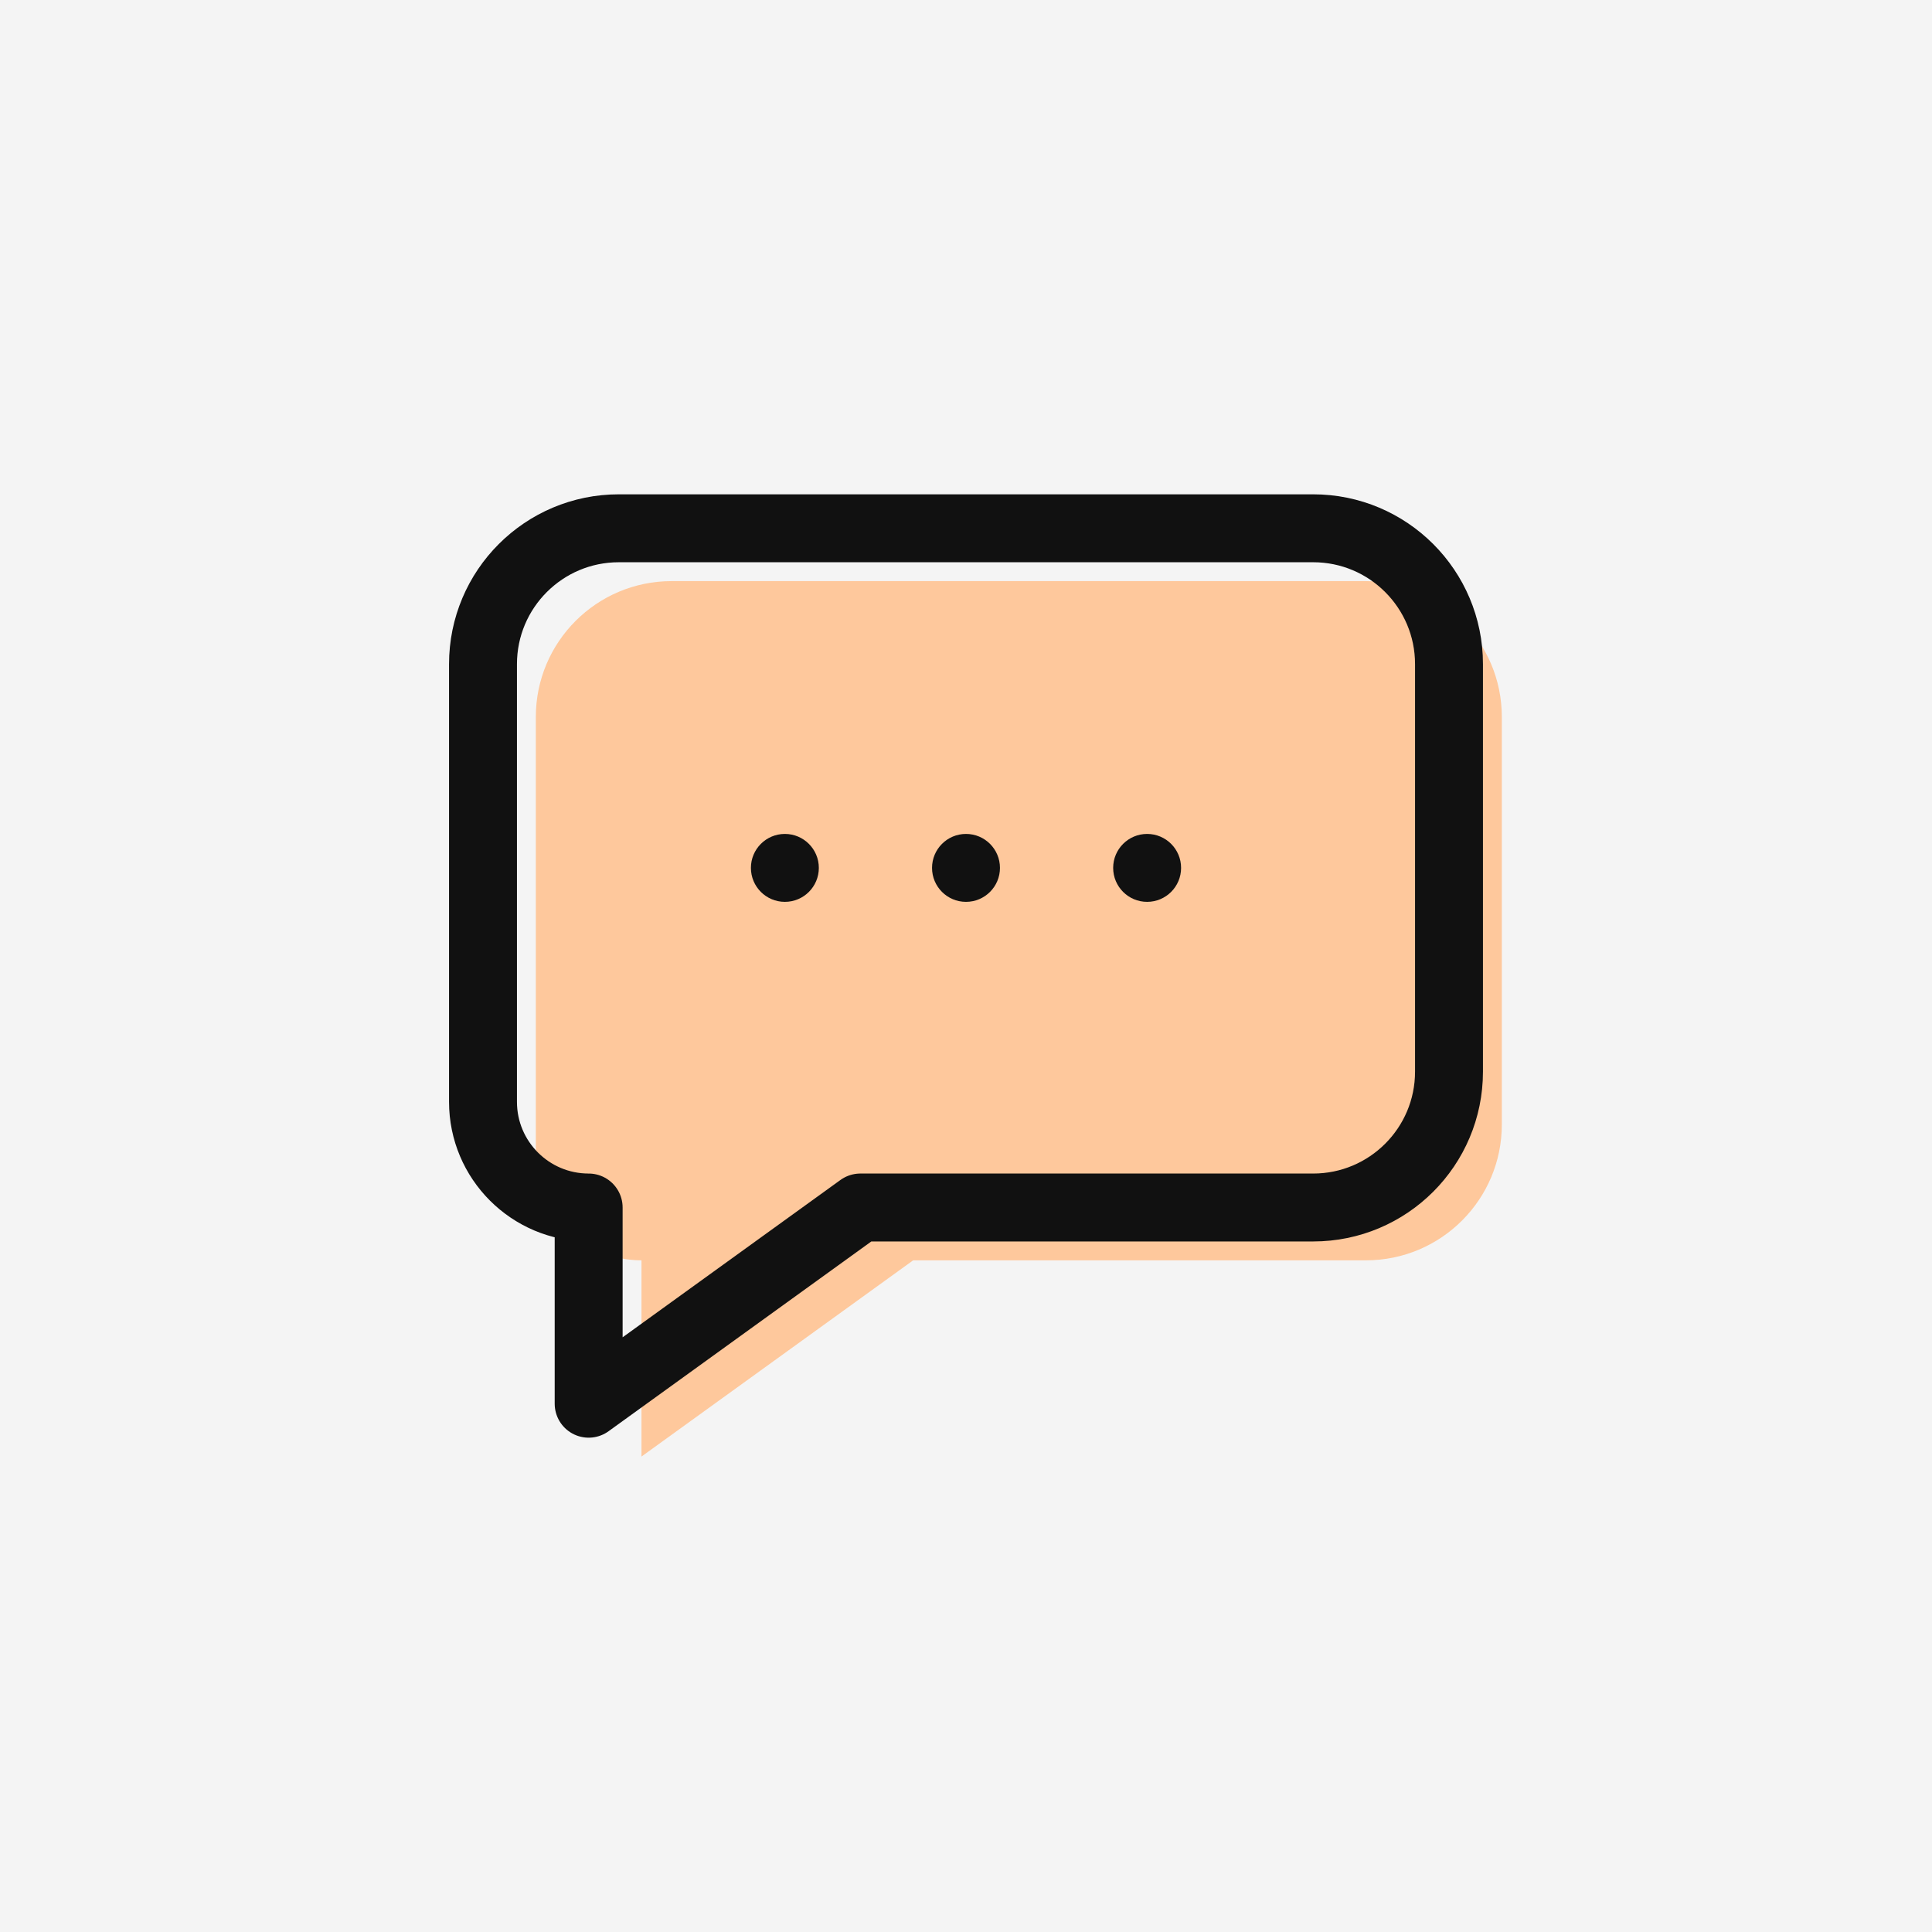
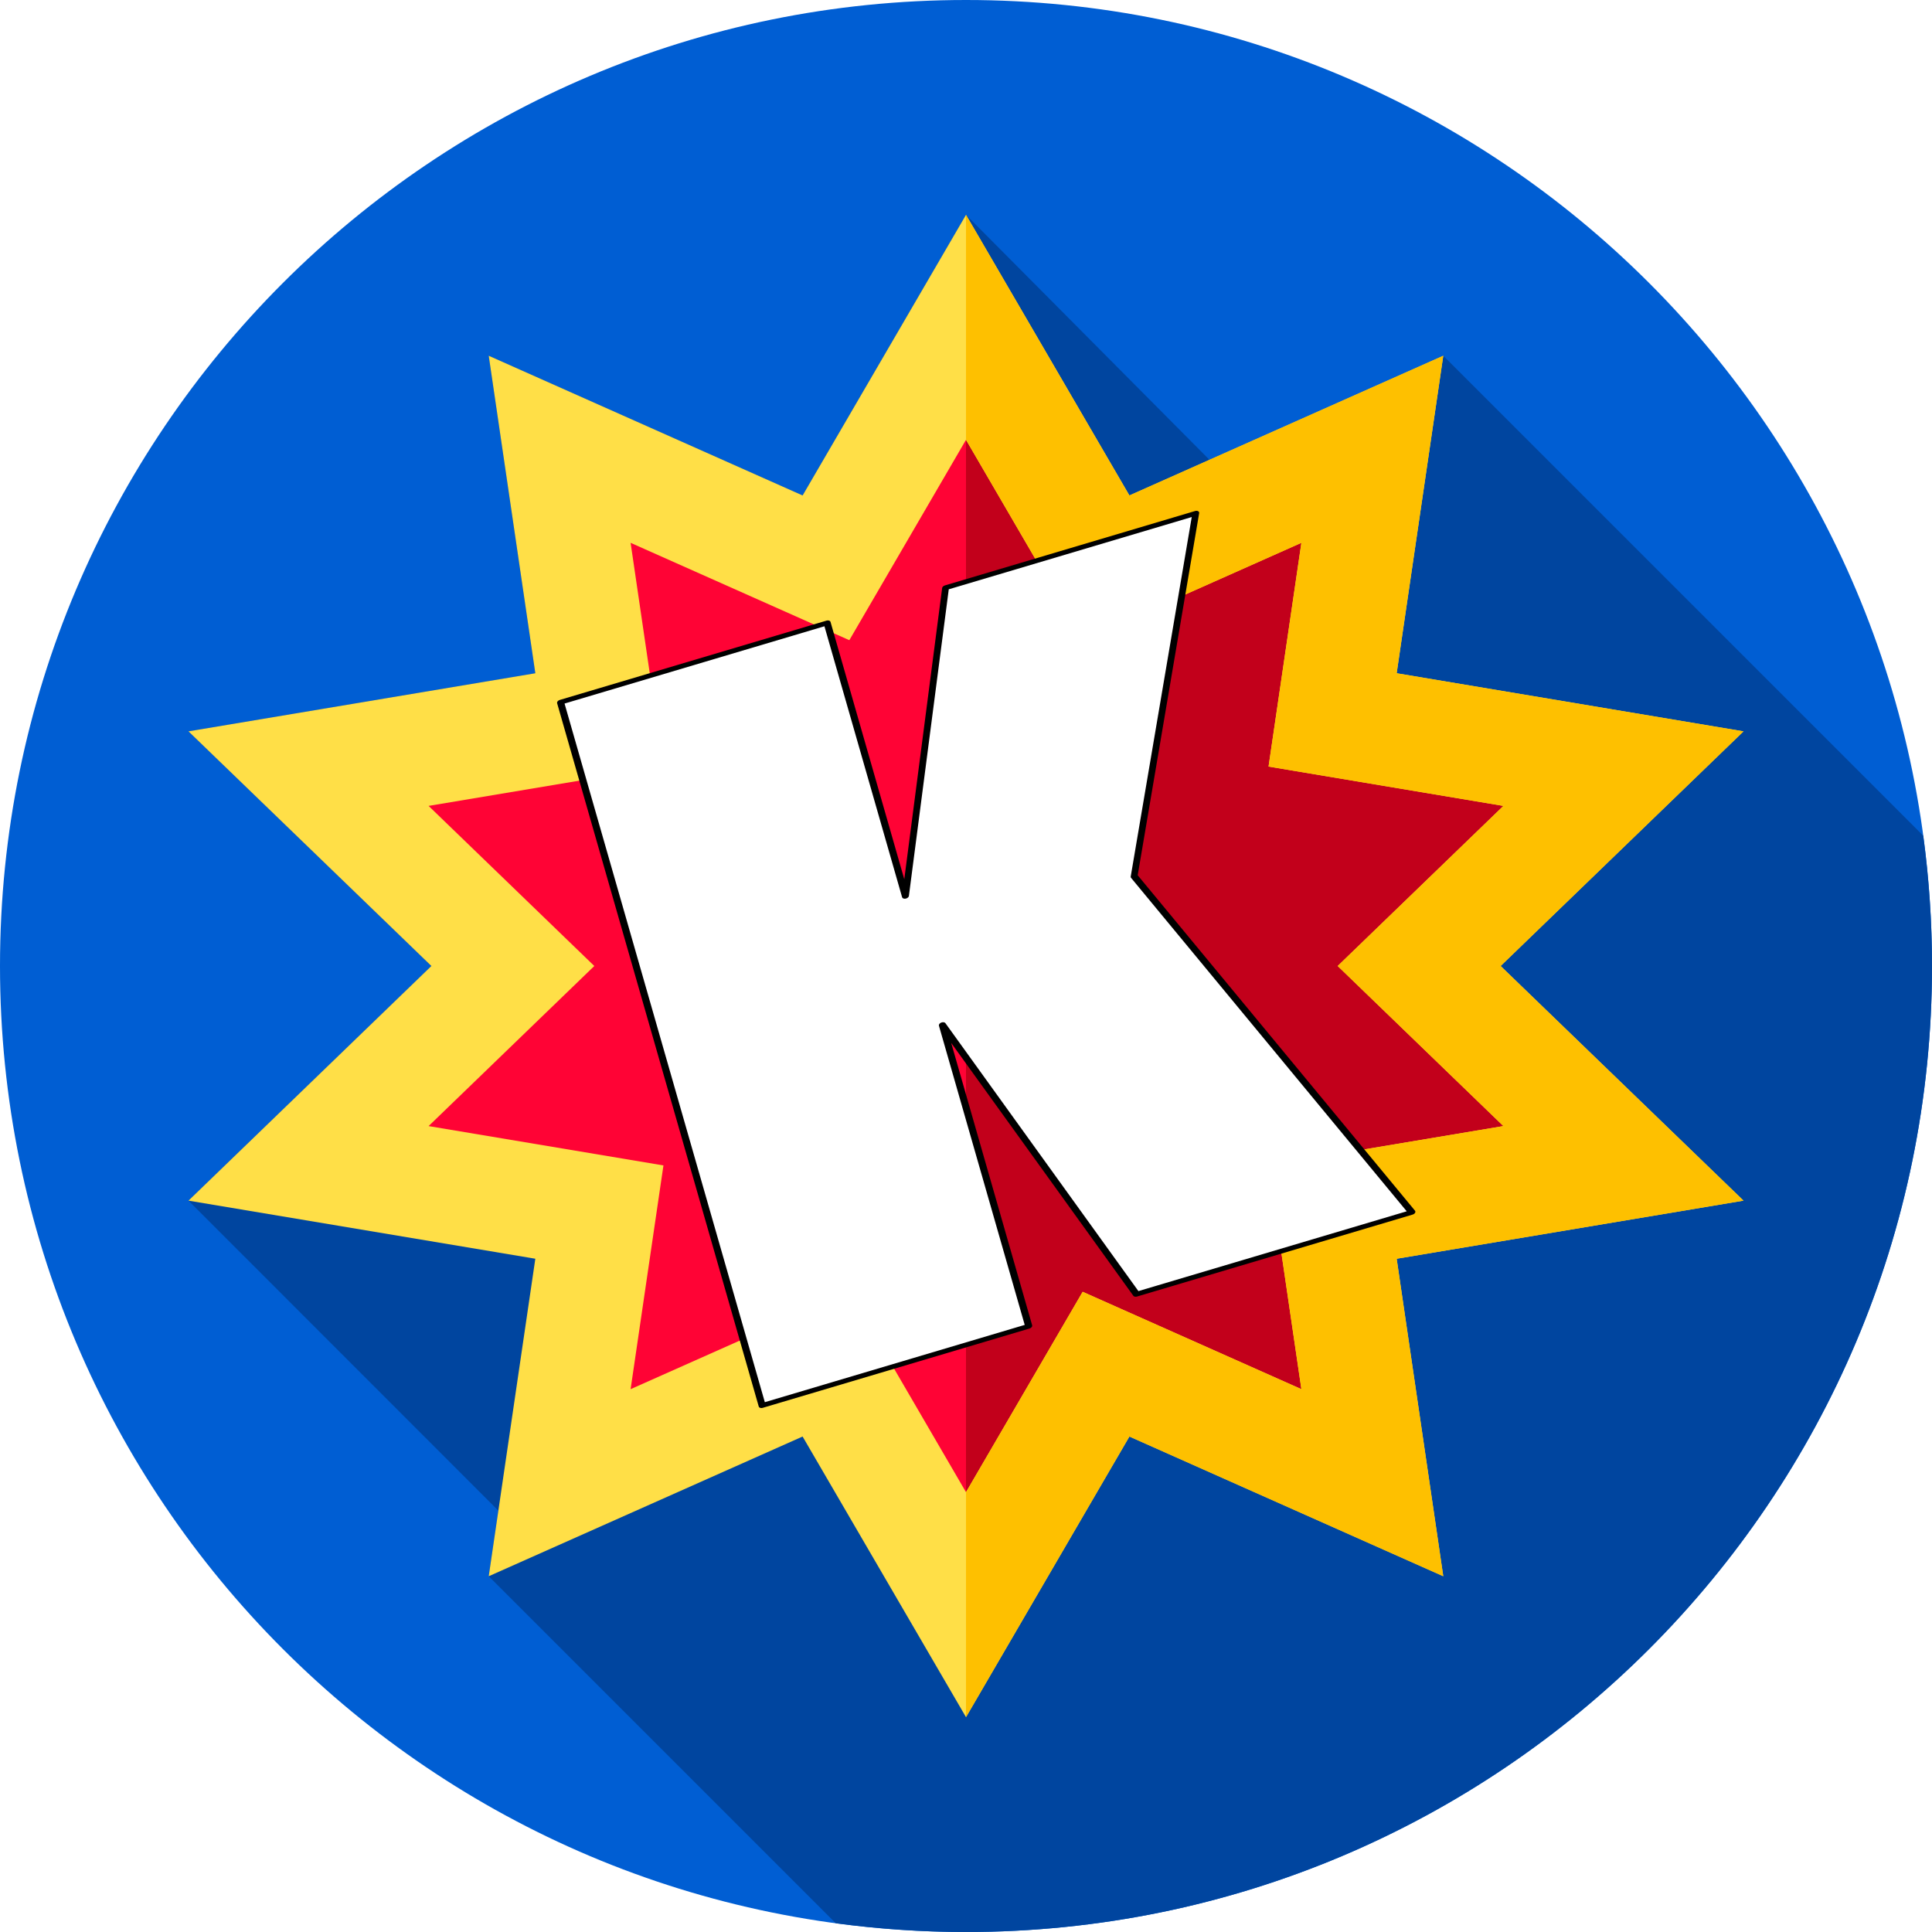
<svg xmlns="http://www.w3.org/2000/svg" viewBox="0 0 512 512">
-   <rect width="512" height="512" fill="#F4F4F4" />
-   <defs>
-     <path id="bubble" d="M164 140h184a36 36 0 0 1 36 36v108a36 36 0 0 1-36 36H228l-72 52v-52a28 28 0 0 1-28-28V176a36 36 0 0 1 36-36Z" />
-   </defs>
-   <use href="#bubble" fill="#FEC89C" transform="translate(14 14)" />
-   <use href="#bubble" fill="none" stroke="#111111" stroke-width="18" stroke-linecap="round" stroke-linejoin="round" />
-   <g fill="#111111">
-     <circle cx="208" cy="230" r="9" />
-     <circle cx="256" cy="230" r="9" />
-     <circle cx="304" cy="230" r="9" />
+   <rect width="512" height="512" fill="#ffffff" />
+   <path fill="#005ed3" d="m512 256c0 141.387-114.613 256-256 256s-256-114.613-256-256 114.613-256 256-256 256 114.613 256 256zm0 0" />
+   <path fill="#00459f" d="m 512,256 c 0,-11.711 -0.805,-23.23 -2.324,-34.523 L 382.48,94.281 320.523,121.859 256,56.934 212.695,131.305 129.52,94.281 141.867,178.422 49.949,193.816 114.32,256 l -64.371,62.184 82.121,82.16 -2.551,17.375 91.957,91.957 C 232.77,511.195 244.289,512 256,512 397.387,512 512,397.387 512,256 Z" />
+   <path fill="#ff0335" d="m256 86.742 37.109 63.738 70.574-31.414-10.527 71.719 77.078 12.91-54.145 52.305 54.145 52.305-77.078 12.91 10.527 71.719-70.574-31.414-37.109 63.738-37.109-63.738-70.574 31.414 10.527-71.719-77.078-12.91 54.145-52.305-54.145-52.305 77.078-12.91-10.527-71.719 70.574 31.414zm0 0" />
+   <path fill="#c2001b" d="m430.23 308.301-77.07 12.91 10.52 71.719-70.57-31.41-37.109 63.742v-338.523l37.109 63.742 70.57-31.41-6.758 46.102-3.762 25.617 58.801 9.852 18.27 3.059-13.391 12.93-40.75 39.371 11.379 10.988zm0 0" />
+   <path fill="#ffdf47" d="m256 455.066-43.305-74.371-83.176 37.023 12.348-84.141-91.918-15.395 64.371-62.184-64.371-62.184 91.918-15.395-12.348-84.141 83.18 37.023 43.301-74.371 43.305 74.371 83.176-37.023-12.348 84.141 91.918 15.395-64.371 62.184 64.371 62.184-91.918 15.398 12.348 84.137-83.176-37.023zm-30.918-112.723 30.918 53.102 30.918-53.102 57.965 25.801-8.703-59.293 62.238-10.426-43.918-42.426 43.918-42.426-62.238-10.426 8.703-59.293-57.965 25.801-30.918-53.102-30.918 53.102-57.965-25.801 8.703 59.293-62.238 10.426 43.918 42.426-43.918 42.426 62.238 10.426-8.703 59.293zm0 0" />
+   <path fill="#fec000" d="m403.309 261.441-5.629-5.441 25.16-24.301 39.211-37.879-55.75-9.34-36.172-6.059 2.801-19.094 9.551-65.047-83.18 37.02-43.301-74.371v59.621l30.922 53.109 57.957-25.809-3.91 26.668-2.547 17.379-2.242 15.25 2.48.422 59.762 10.008-43.922 42.422 16.969 16.391 26.953 26.031-62.242 10.43 8.699 59.297-57.957-25.809-30.922 53.109v59.621l43.301-74.371 83.18 37.02-12.352-84.141 91.922-15.398zm0 0" />
+   <g transform="matrix(1.159085,-0.3446722,0.2278969,0.794981,0,0)">
+     <path fill="#ffffff" stroke="#000000" stroke-width="1.545" stroke-linejoin="round" d="m 220.915,266.904 -34.898,105.852 38.228,128.586 H 161.256 L 136.639,400.848 V 501.342 H 75.676 V 266.904 h 60.963 v 91.082 l 27.078,-91.082 z" />
  </g>
</svg>
